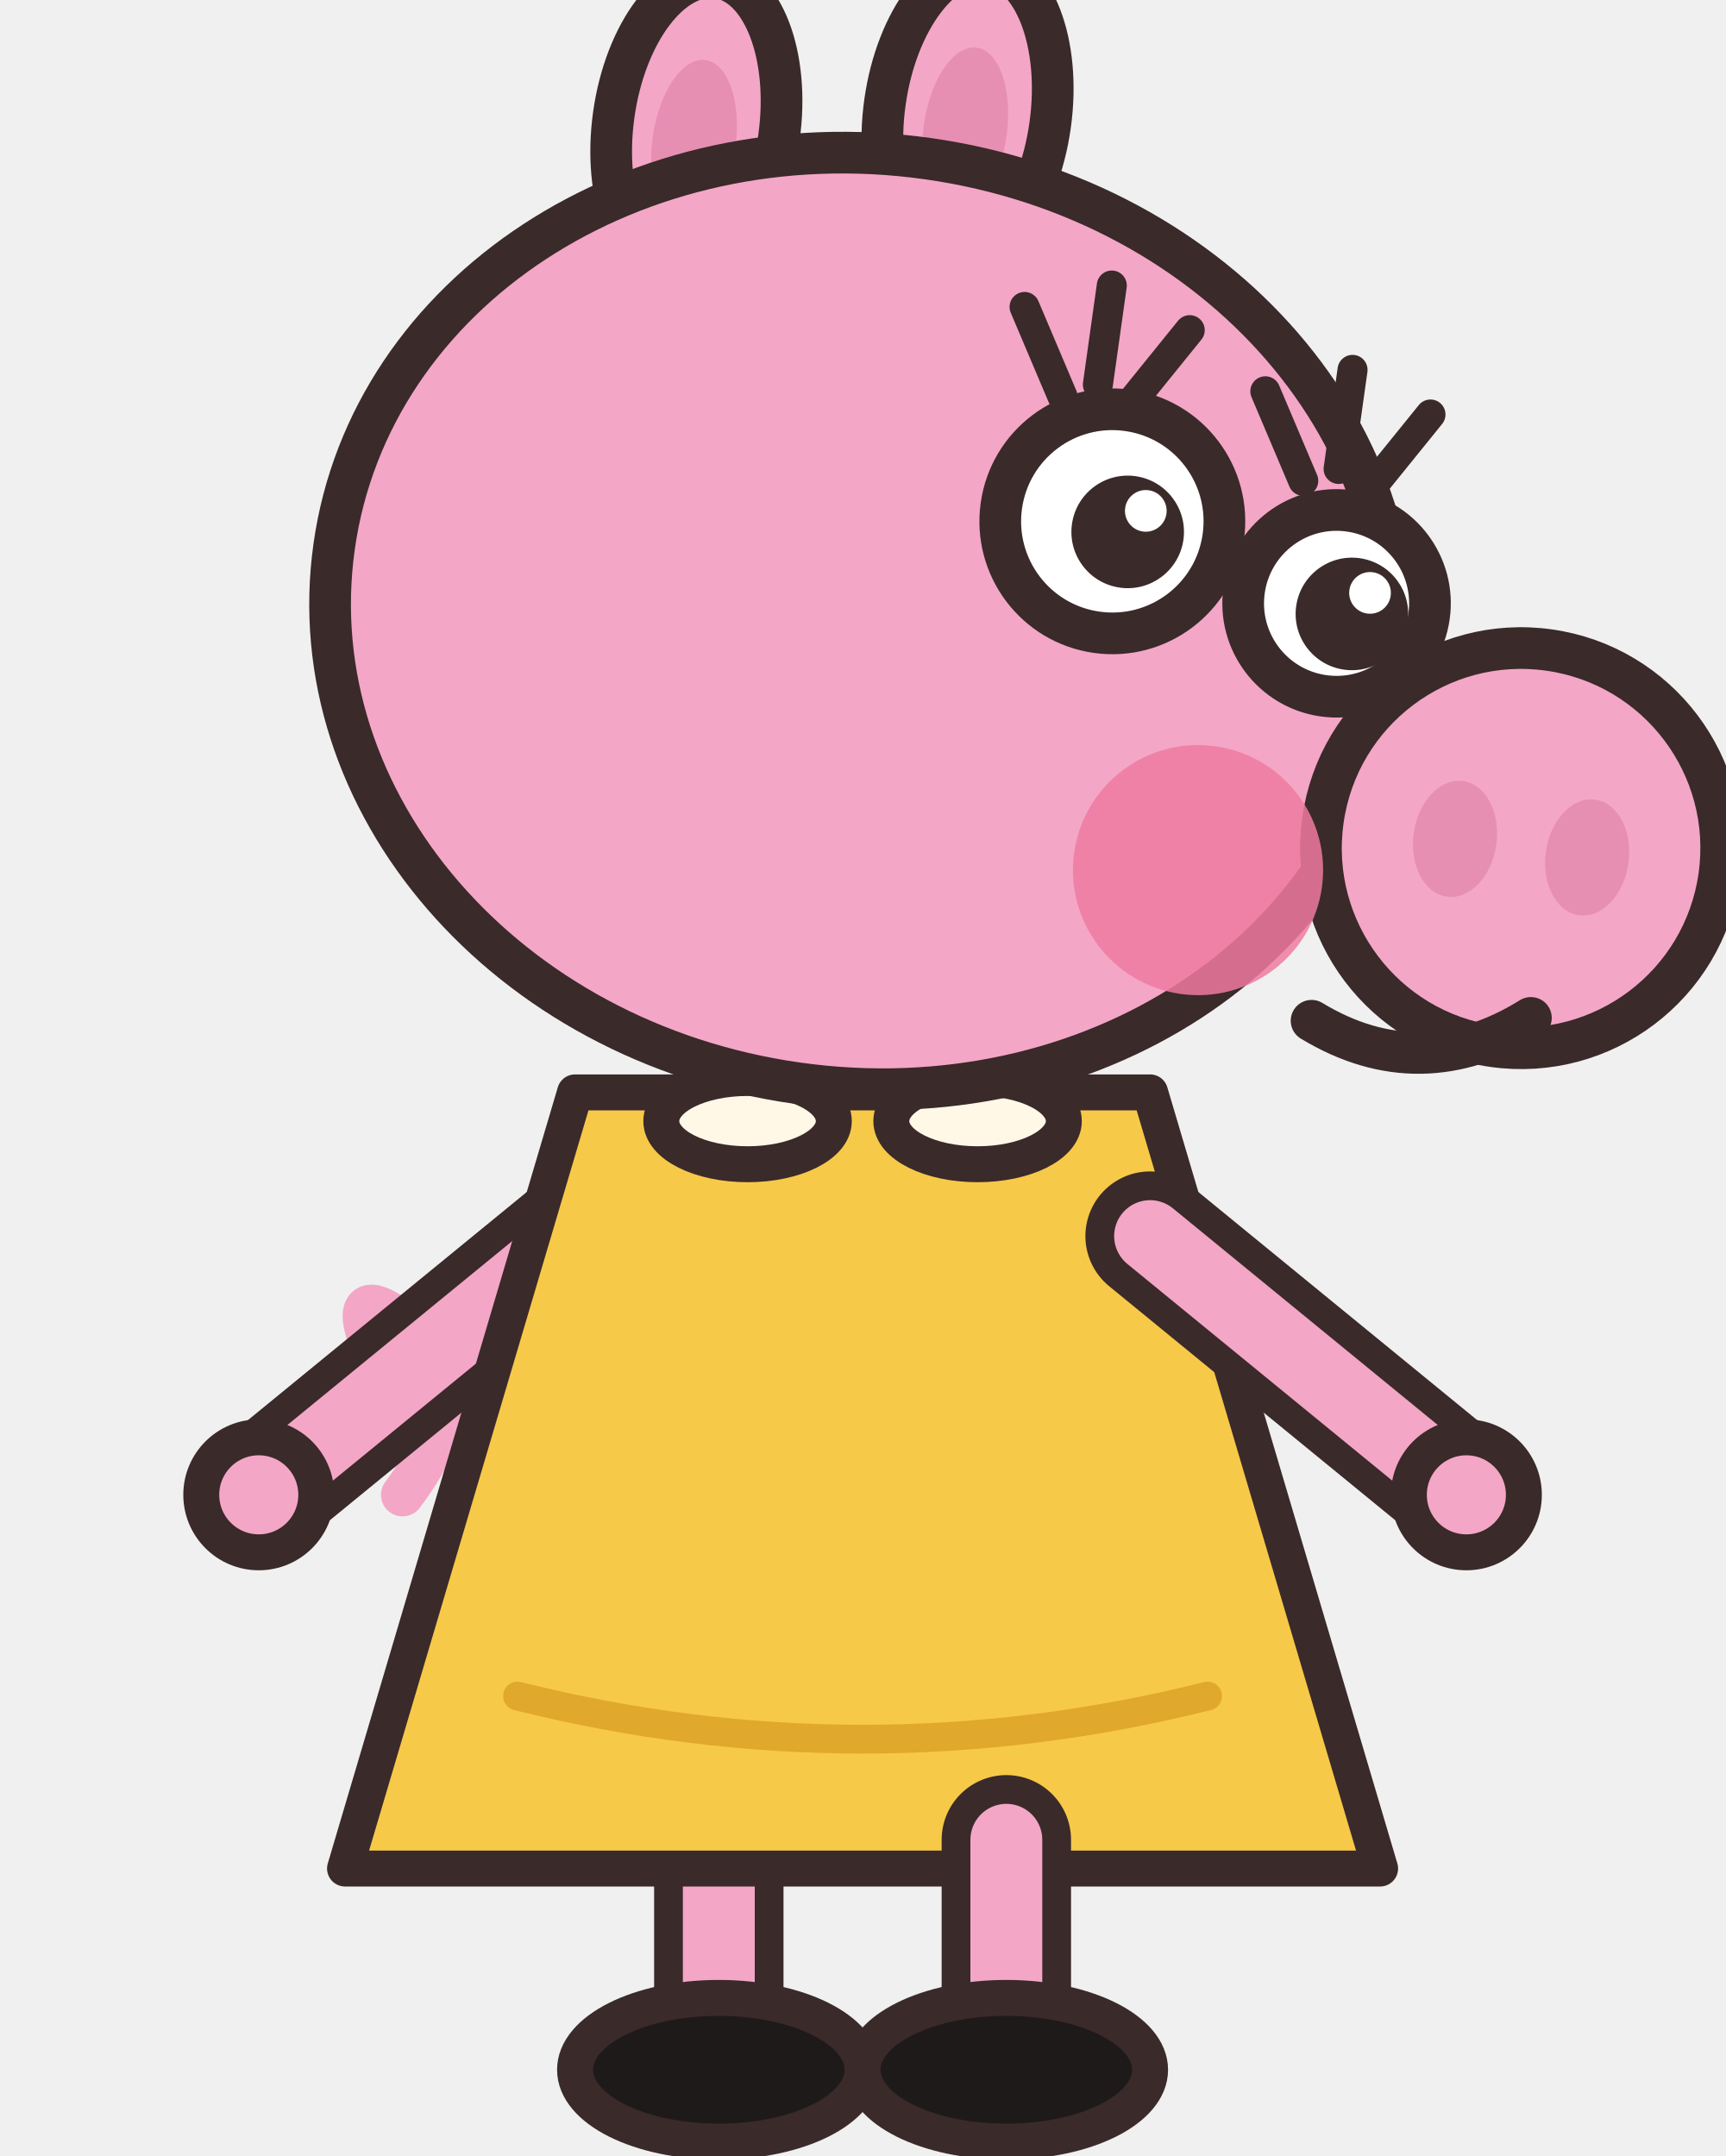
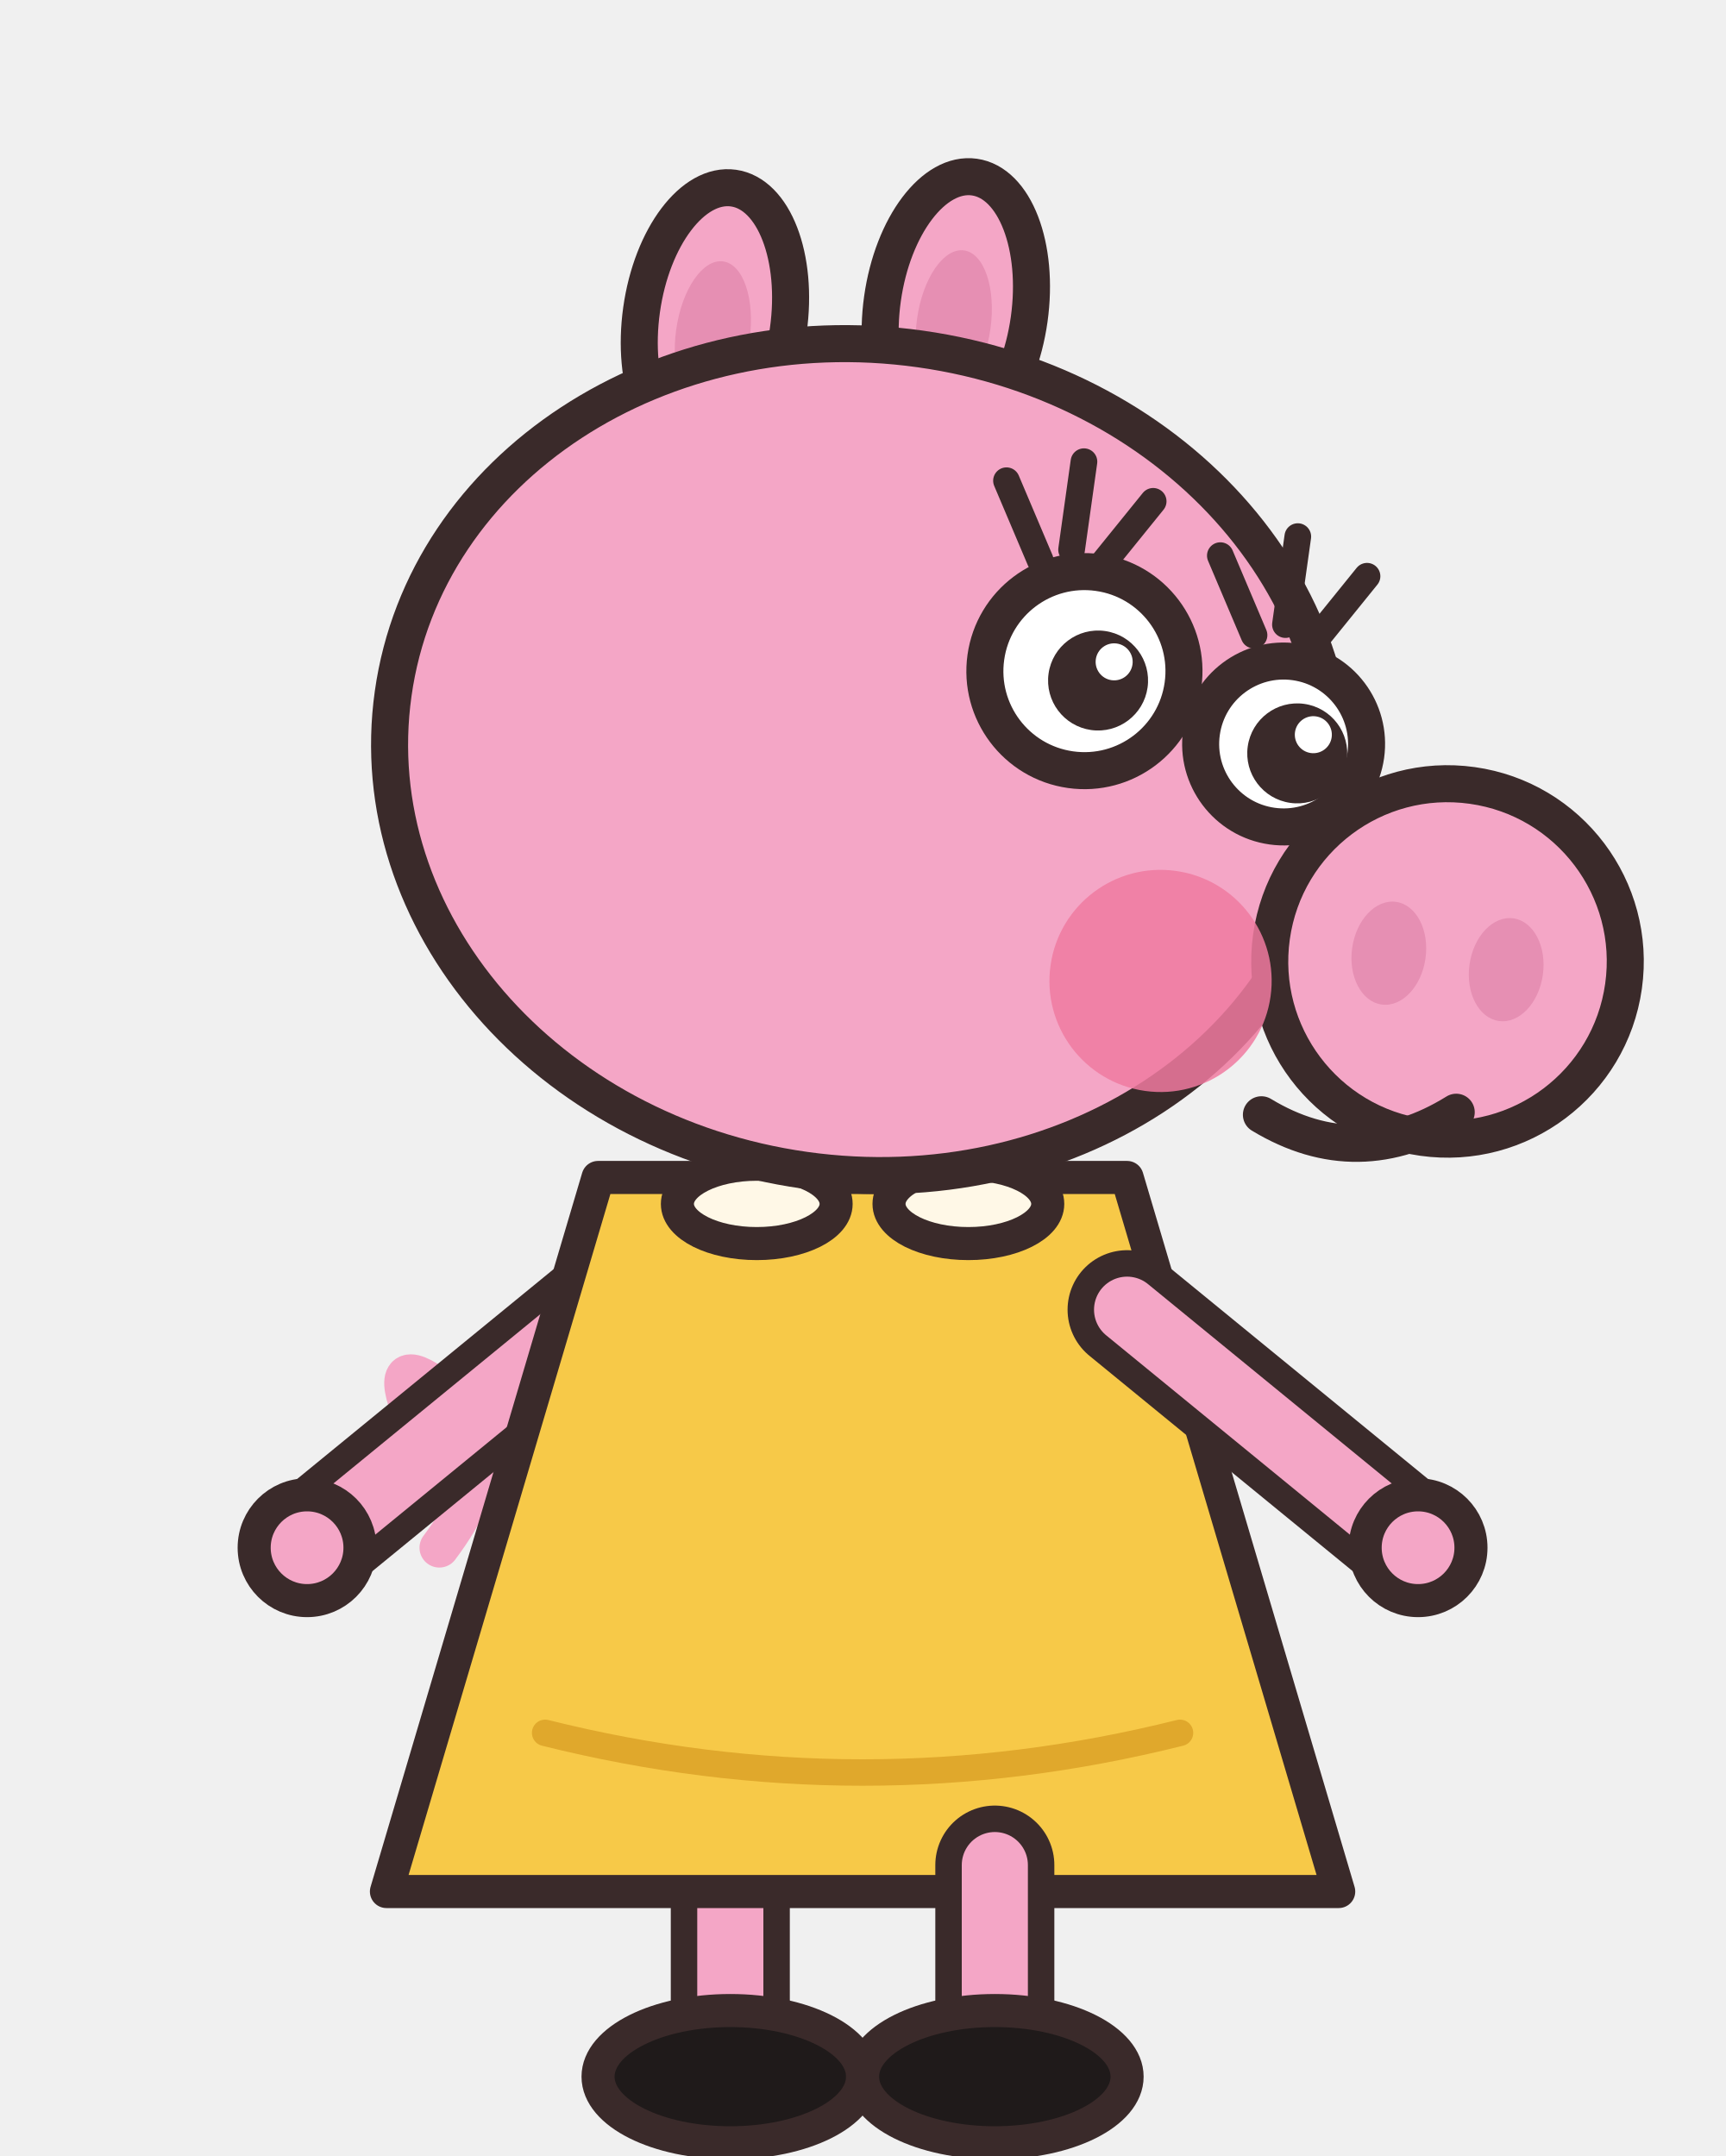
<svg xmlns="http://www.w3.org/2000/svg" viewBox="0 0 120 150">
-   <g stroke="#3a2a2a" stroke-linecap="round" stroke-linejoin="round" stroke-width="2.5">
+   <g stroke="#3a2a2a" stroke-linecap="round" stroke-linejoin="round" stroke-width="2.5" transform="matrix(.92 0 0 .92 4.8 12)">
    <path fill="none" stroke="#f4a6c6" stroke-width="3" d="M28 104q6-8 0-12-4-3-2 2" />
    <path stroke-width="9" d="M50 128v14" />
    <path stroke="#f4a6c6" stroke-width="5" d="M50 128v14" />
    <ellipse cx="50" cy="144" fill="#1f1a1a" rx="10" ry="5" />
    <path stroke-width="9" d="m40 86-22 18" />
    <path stroke="#f4a6c6" stroke-width="5" d="m40 86-22 18" />
    <circle cx="18" cy="104" r="4" fill="#f4a6c6" />
    <path fill="#f7c948" d="M40 76h40l16 54H24Z" />
    <ellipse cx="52" cy="78" fill="#fff8e7" rx="6" ry="3" />
    <ellipse cx="68" cy="78" fill="#fff8e7" rx="6" ry="3" />
    <path fill="none" stroke="#e0a82c" stroke-width="2" d="M36 118q24 6 48 0" />
    <path stroke-width="9" d="M70 128v14" />
    <path stroke="#f4a6c6" stroke-width="5" d="M70 128v14" />
    <ellipse cx="70" cy="144" fill="#1f1a1a" rx="10" ry="5" />
-     <g transform="rotate(8 154.036 -19.203)scale(1.16)">
+     <g transform="rotate(8 130.527 -2.402)scale(1.12)">
      <ellipse cx="46" cy="20" fill="#f4a6c6" rx="5" ry="9" />
      <ellipse cx="46" cy="21" fill="#e68fb3" stroke="none" rx="2.5" ry="5" />
      <ellipse cx="62" cy="17" fill="#f4a6c6" rx="5" ry="9" />
      <ellipse cx="62" cy="18" fill="#e68fb3" stroke="none" rx="2.5" ry="5" />
      <ellipse cx="60" cy="48" fill="#f4a6c6" rx="32" ry="28" />
      <circle cx="101" cy="56" r="12" fill="#f4a6c6" />
      <circle cx="101" cy="56" r="10.7" fill="#f4a6c6" stroke="none" />
      <ellipse cx="97" cy="56" fill="#e68fb3" stroke="none" rx="2.5" ry="3.5" />
      <ellipse cx="105" cy="56" fill="#e68fb3" stroke="none" rx="2.5" ry="3.5" />
      <circle cx="74" cy="40" r="6.72" fill="#fff" />
      <circle cx="75" cy="40.5" r="3.375" fill="#3a2a2a" stroke="none" />
      <circle cx="75.9" cy="39.1" r="1.25" fill="#fff" stroke="none" />
      <circle cx="88" cy="43" r="5.6" fill="#fff" />
      <circle cx="89" cy="43.5" r="3.375" fill="#3a2a2a" stroke="none" />
      <circle cx="89.9" cy="42.1" r="1.25" fill="#fff" stroke="none" />
      <circle cx="82" cy="60" r="7.5" fill="#f07aa0" fill-opacity=".85" stroke="none" />
      <path fill="none" stroke-width="1.8" d="m70 33-3-5m5 4v-6m2 7 3-5m8 8-3-5m5 4v-6m2 7 3-5" />
      <path fill="none" d="M90 68q7 3 13-2" />
    </g>
    <path stroke-width="9" d="m80 86 22 18" />
    <path stroke="#f4a6c6" stroke-width="5" d="m80 86 22 18" />
    <circle cx="102" cy="104" r="4" fill="#f4a6c6" />
  </g>
</svg>
